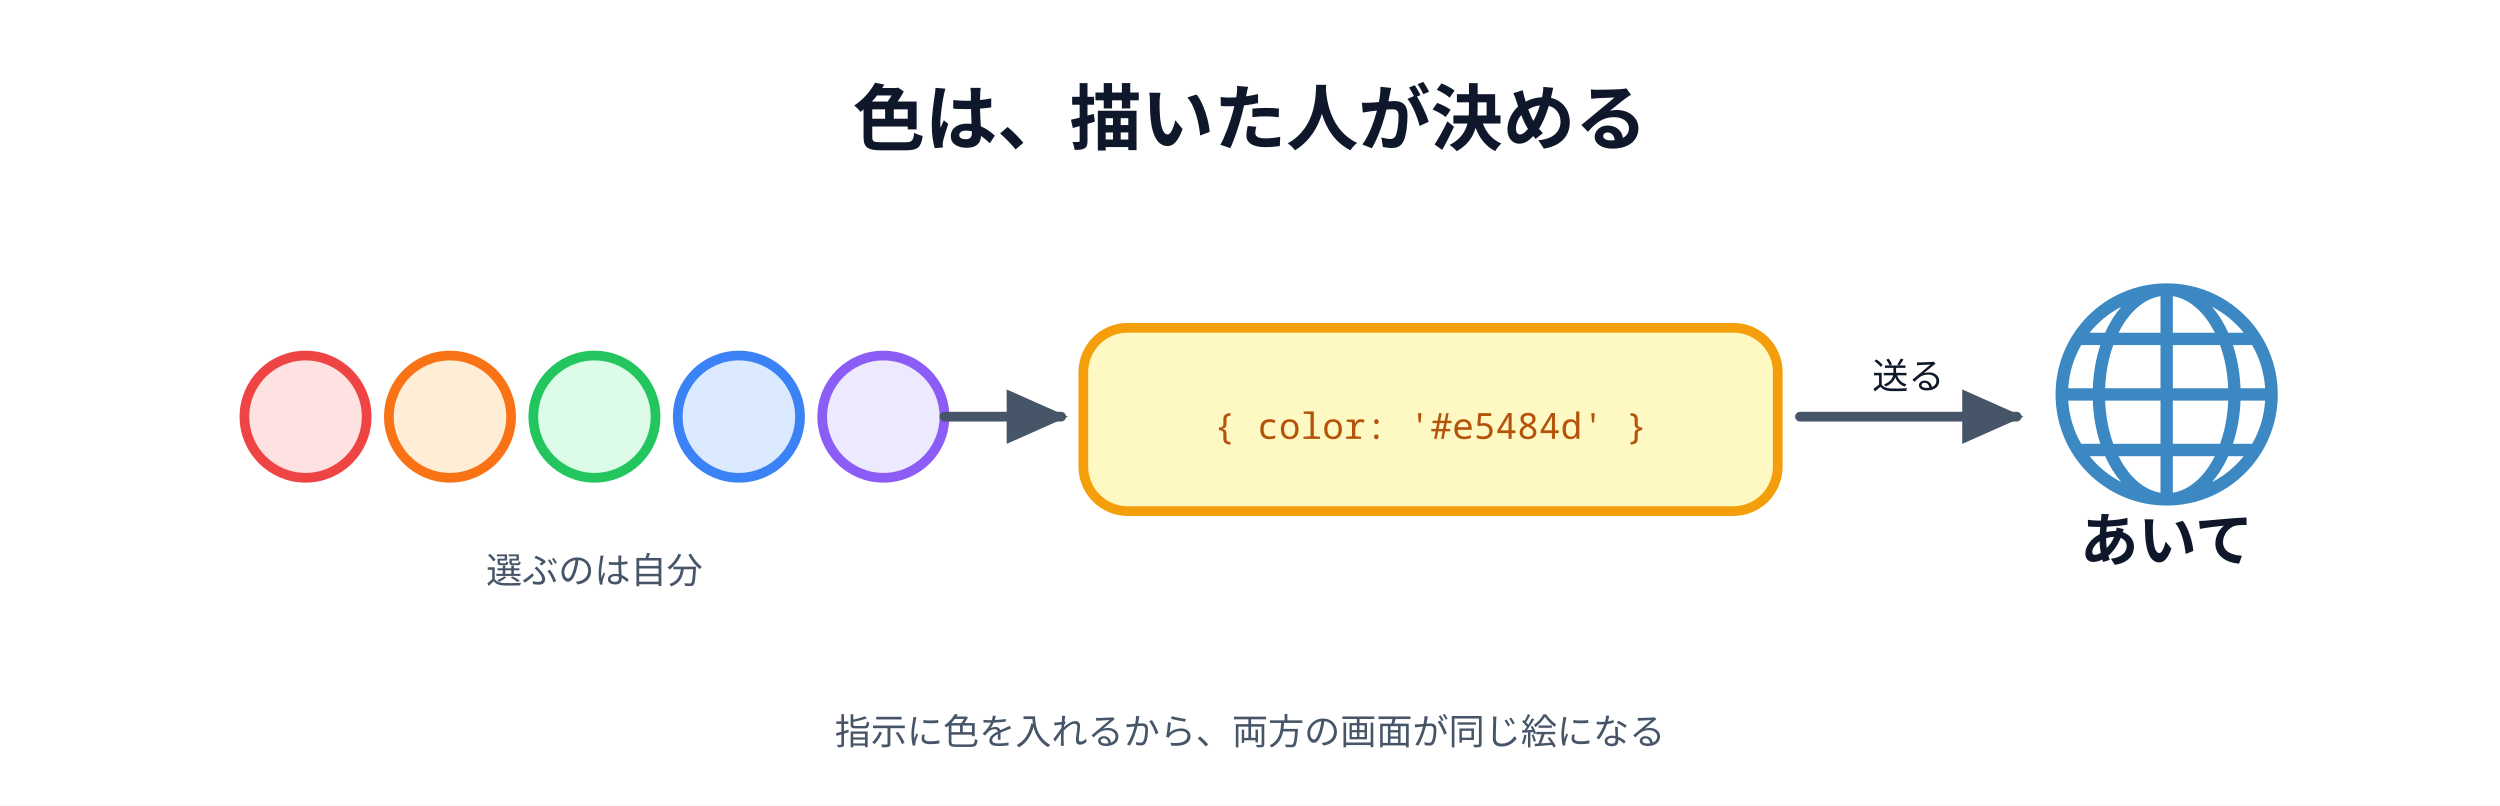
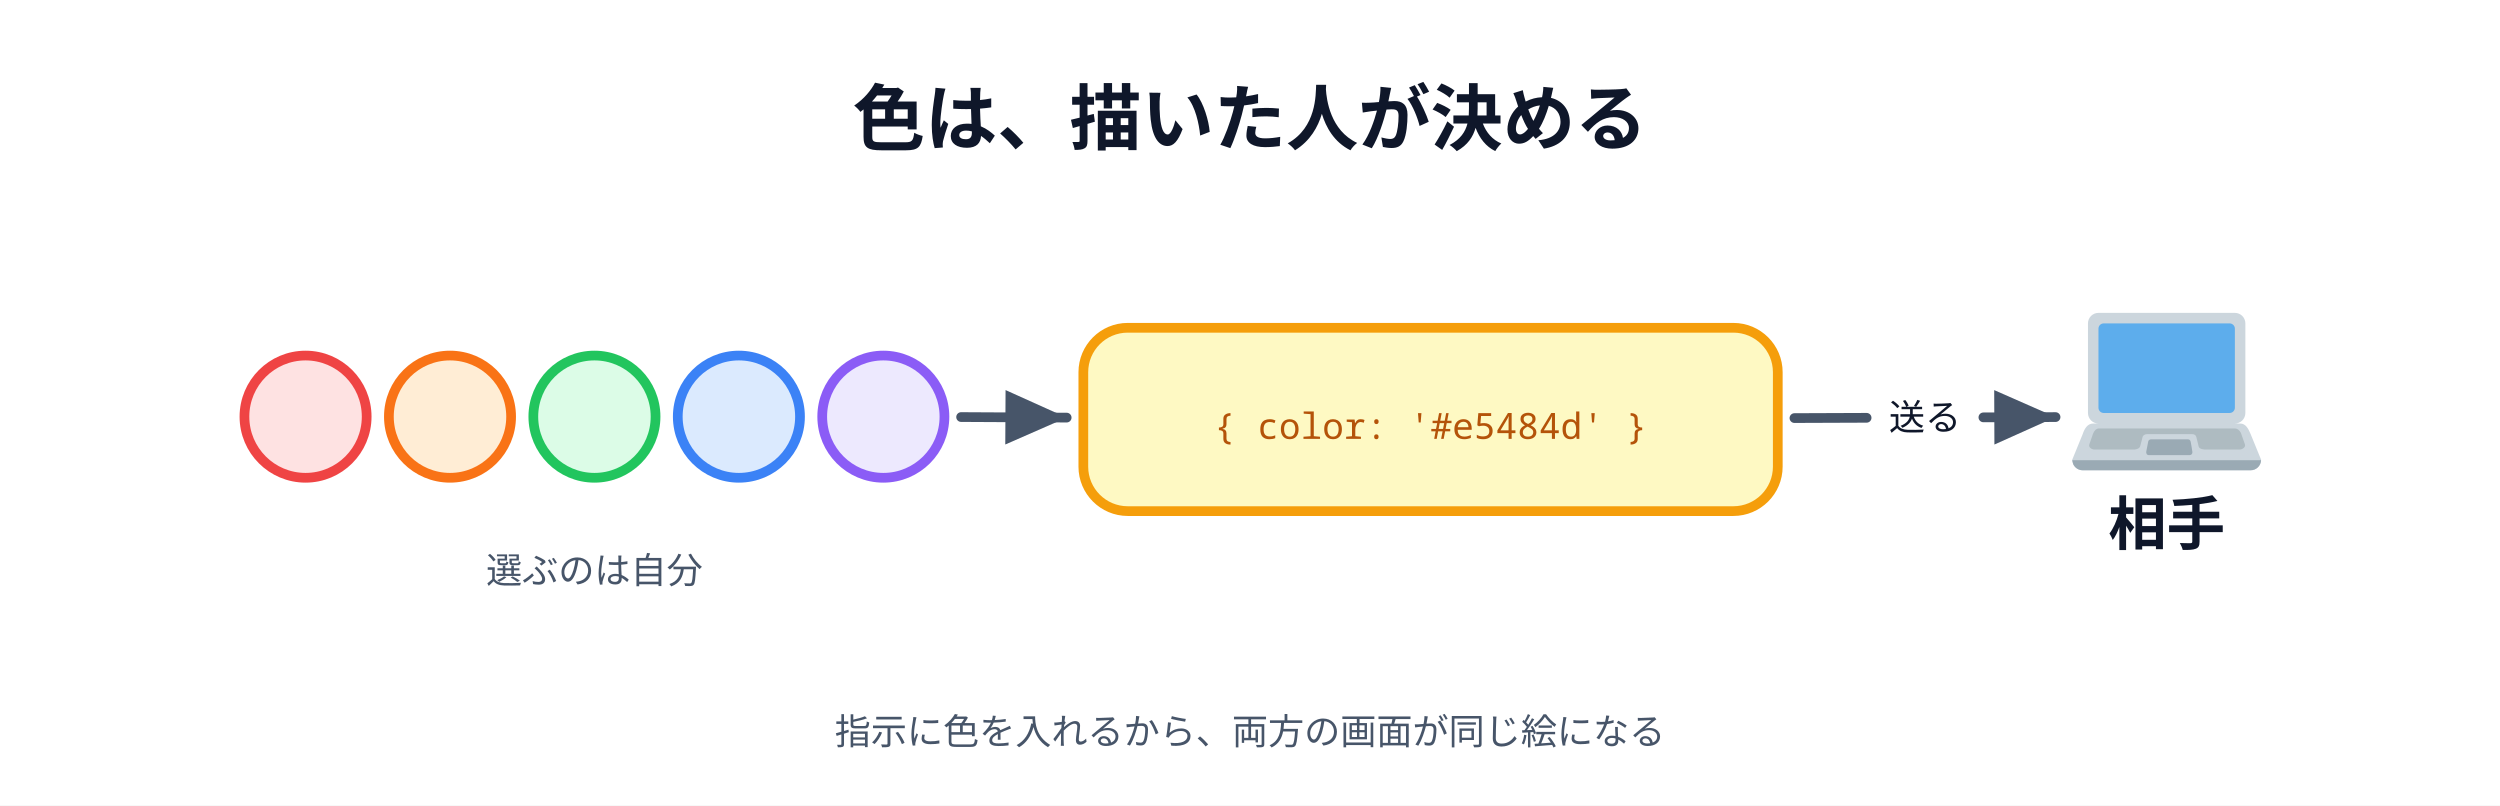
<svg xmlns="http://www.w3.org/2000/svg" width="900" height="290" viewBox="0 0 900 290" font-family="'Hiragino Sans','Noto Sans JP','Yu Gothic','Segoe UI',sans-serif">
  <defs>
-     <marker id="aR" viewBox="0 0 10 10" refX="8" refY="5" markerWidth="7" markerHeight="7" orient="auto-start-reverse">
+     <marker id="aR" viewBox="0 0 10 10" refX="9" refY="5" markerWidth="7" markerHeight="7" orient="auto-start-reverse">
      <path d="M0 1 L9 5 L0 9 z" fill="#475569" />
    </marker>
-     <marker id="aRsub" viewBox="0 0 10 10" refX="8" refY="5" markerWidth="7" markerHeight="7" orient="auto-start-reverse">
+     <marker id="aRsub" viewBox="0 0 10 10" refX="9" refY="5" markerWidth="7" markerHeight="7" orient="auto-start-reverse">
      <path d="M0 1 L9 5 L0 9 z" fill="#94a3b8" />
    </marker>
  </defs>
  <rect x="0" y="0" width="900" height="290" fill="#ffffff" />
  <text x="450" y="52" text-anchor="middle" font-size="26" fill="#0f172a" font-weight="700">色は、描いた人が決める</text>
  <ellipse cx="110" cy="150" rx="22" ry="22" fill="#fee2e2" stroke="#ef4444" stroke-width="3.5" />
  <ellipse cx="162" cy="150" rx="22" ry="22" fill="#ffedd5" stroke="#f97316" stroke-width="3.5" />
  <ellipse cx="214" cy="150" rx="22" ry="22" fill="#dcfce7" stroke="#22c55e" stroke-width="3.5" />
  <ellipse cx="266" cy="150" rx="22" ry="22" fill="#dbeafe" stroke="#3b82f6" stroke-width="3.5" />
  <ellipse cx="318" cy="150" rx="22" ry="22" fill="#ede9fe" stroke="#8b5cf6" stroke-width="3.5" />
  <text x="214" y="210" text-anchor="middle" font-size="13" fill="#475569" font-weight="400">選ぶのは自分</text>
  <rect x="390" y="118" width="250" height="66" rx="16" fill="#fef9c3" stroke="#f59e0b" stroke-width="3.5" />
  <text x="515" y="158" text-anchor="middle" font-size="13" fill="#b45309" font-weight="400" font-family="'SFMono-Regular','Consolas','Noto Sans Mono','Courier New',monospace">{ color: '#e5484d' }</text>
-   <svg x="740" y="102" width="80" height="80" viewBox="0 0 36 36">
-     <path fill="#3B88C3" d="M18 0C8.059 0 0 8.059 0 18s8.059 18 18 18 18-8.059 18-18S27.941 0 18 0zM2.05 19h3.983c.092 2.506.522 4.871 1.229 7H4.158c-1.207-2.083-1.95-4.459-2.108-7zM19 8V2.081c2.747.436 5.162 2.655 6.799 5.919H19zm7.651 2c.754 2.083 1.219 4.46 1.317 7H19v-7h7.651zM17 2.081V8h-6.799C11.837 4.736 14.253 2.517 17 2.081zM17 10v7H8.032c.098-2.54.563-4.917 1.317-7H17zM6.034 17H2.05c.158-2.54.901-4.917 2.107-7h3.104c-.705 2.129-1.135 4.495-1.227 7zm1.998 2H17v7H9.349c-.754-2.083-1.219-4.459-1.317-7zM17 28v5.919c-2.747-.437-5.163-2.655-6.799-5.919H17zm2 5.919V28h6.8c-1.637 3.264-4.053 5.482-6.8 5.919zM19 26v-7h8.969c-.099 2.541-.563 4.917-1.317 7H19zm10.967-7h3.982c-.157 2.541-.9 4.917-2.107 7h-3.104c.706-2.129 1.136-4.494 1.229-7zm0-2c-.093-2.505-.523-4.871-1.229-7h3.104c1.207 2.083 1.95 4.46 2.107 7h-3.982zm.512-9h-2.503c-.717-1.604-1.606-3.015-2.619-4.199C27.346 4.833 29.089 6.267 30.479 8zM10.643 3.801C9.629 4.985 8.74 6.396 8.023 8H5.521c1.39-1.733 3.133-3.166 5.122-4.199zM5.521 28h2.503c.716 1.604 1.605 3.015 2.619 4.198C8.654 31.166 6.911 29.733 5.521 28zm19.836 4.198c1.014-1.184 1.902-2.594 2.619-4.198h2.503c-1.39 1.733-3.133 3.166-5.122 4.198z" />
+   <svg x="746.0" y="101.3" width="68.0" height="68.0" viewBox="0 0 36 36">
+     <path fill="#CCD6DD" d="M34 29.096c-.417-.963-.896-2.008-2-2.008h-1c1.104 0 2-.899 2-2.008V8.008C33 6.899 32.104 6 31 6H5c-1.104 0-2 .899-2 2.008V25.08c0 1.109.896 2.008 2 2.008H4c-1.104 0-1.667 1.004-2 2.008l-2 4.895C0 35.101.896 36 2 36h32c1.104 0 2-.899 2-2.008l-2-4.896z" />
+     <path fill="#9AAAB4" d="M.008 34.075l.006.057.17.692C.5 35.516 1.192 36 2 36h32c1.076 0 1.947-.855 1.992-1.925H.008z" />
+     <path fill="#5DADEC" d="M31 24.075c0 .555-.447 1.004-1 1.004H6c-.552 0-1-.449-1-1.004V9.013c0-.555.448-1.004 1-1.004h24c.553 0 1 .45 1 1.004v15.062z" />
+     <path fill="#AEBBC1" d="M32.906 31.042l-.76-2.175c-.239-.46-.635-.837-1.188-.837H5.11c-.552 0-.906.408-1.156 1.036l-.688 1.977c-.219.596.448 1.004 1 1.004h7.578s.937-.047 1.103-.608c.192-.648.415-1.624.463-1.796.074-.264.388-.531.856-.531h8.578c.5 0 .746.253.811.566.042.204.312 1.141.438 1.782.111.571 1.221.586 1.221.586h6.594c.551 0 1.217-.471.998-1.004z" />
+     <path fill="#9AAAB4" d="M22.375 33.113h-7.781c-.375 0-.538-.343-.484-.675.054-.331.359-1.793.383-1.963.023-.171.274-.375.524-.375h7.015c.297 0 .49.163.55.489.059.327.302 1.641.321 1.941.019.301-.169.583-.528.583z" />
  </svg>
-   <text x="780" y="202" text-anchor="middle" font-size="21" fill="#0f172a" font-weight="700">あいて</text>
-   <line x1="340" y1="150" x2="382" y2="150" stroke="#475569" stroke-width="3.5" stroke-linecap="round" stroke-linejoin="round" marker-end="url(#aR)" />
-   <line x1="648" y1="150" x2="726" y2="150" stroke="#475569" stroke-width="3.5" stroke-linecap="round" stroke-linejoin="round" marker-end="url(#aR)" />
-   <text x="687.0" y="140.0" text-anchor="middle" font-size="13" fill="#0f172a" font-weight="400">送る</text>
+   <text x="780" y="196.14" text-anchor="middle" font-size="21" fill="#0f172a" font-weight="700">相手</text>
+   <path d="M346.00 150.14 L384.00 150.34" fill="none" stroke="#475569" stroke-width="3.5" stroke-linecap="round" stroke-linejoin="round" marker-end="url(#aR)" />
+   <path d="M646.00 150.51 L671.98 150.41" fill="none" stroke="#475569" stroke-width="3.5" stroke-linecap="round" stroke-linejoin="round" />
+   <path d="M714.02 150.25 L740.00 150.15" fill="none" stroke="#475569" stroke-width="3.5" stroke-linecap="round" stroke-linejoin="round" marker-end="url(#aR)" />
+   <text x="693" y="154.878" text-anchor="middle" font-size="13" fill="#0f172a" font-weight="400">送る</text>
  <text x="450" y="268" text-anchor="middle" font-size="13" fill="#475569" font-weight="400">指示に色を入れるから、両方の画面が同じ絵になる</text>
</svg>
